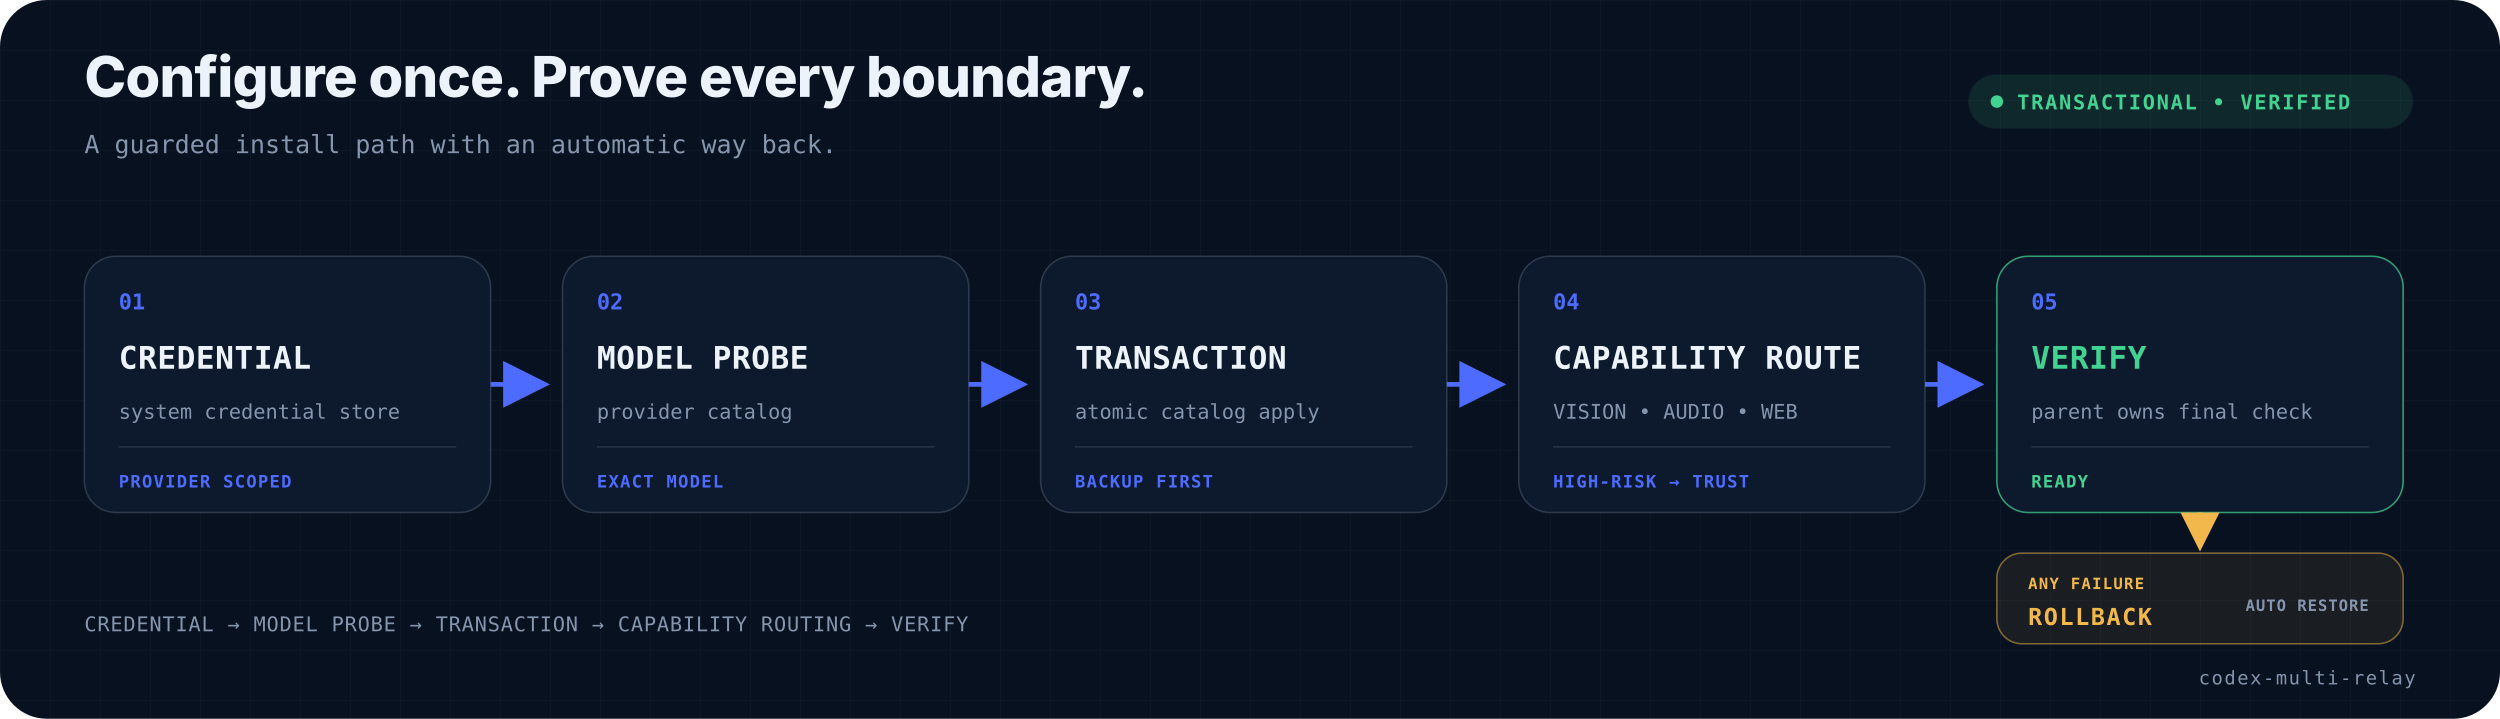
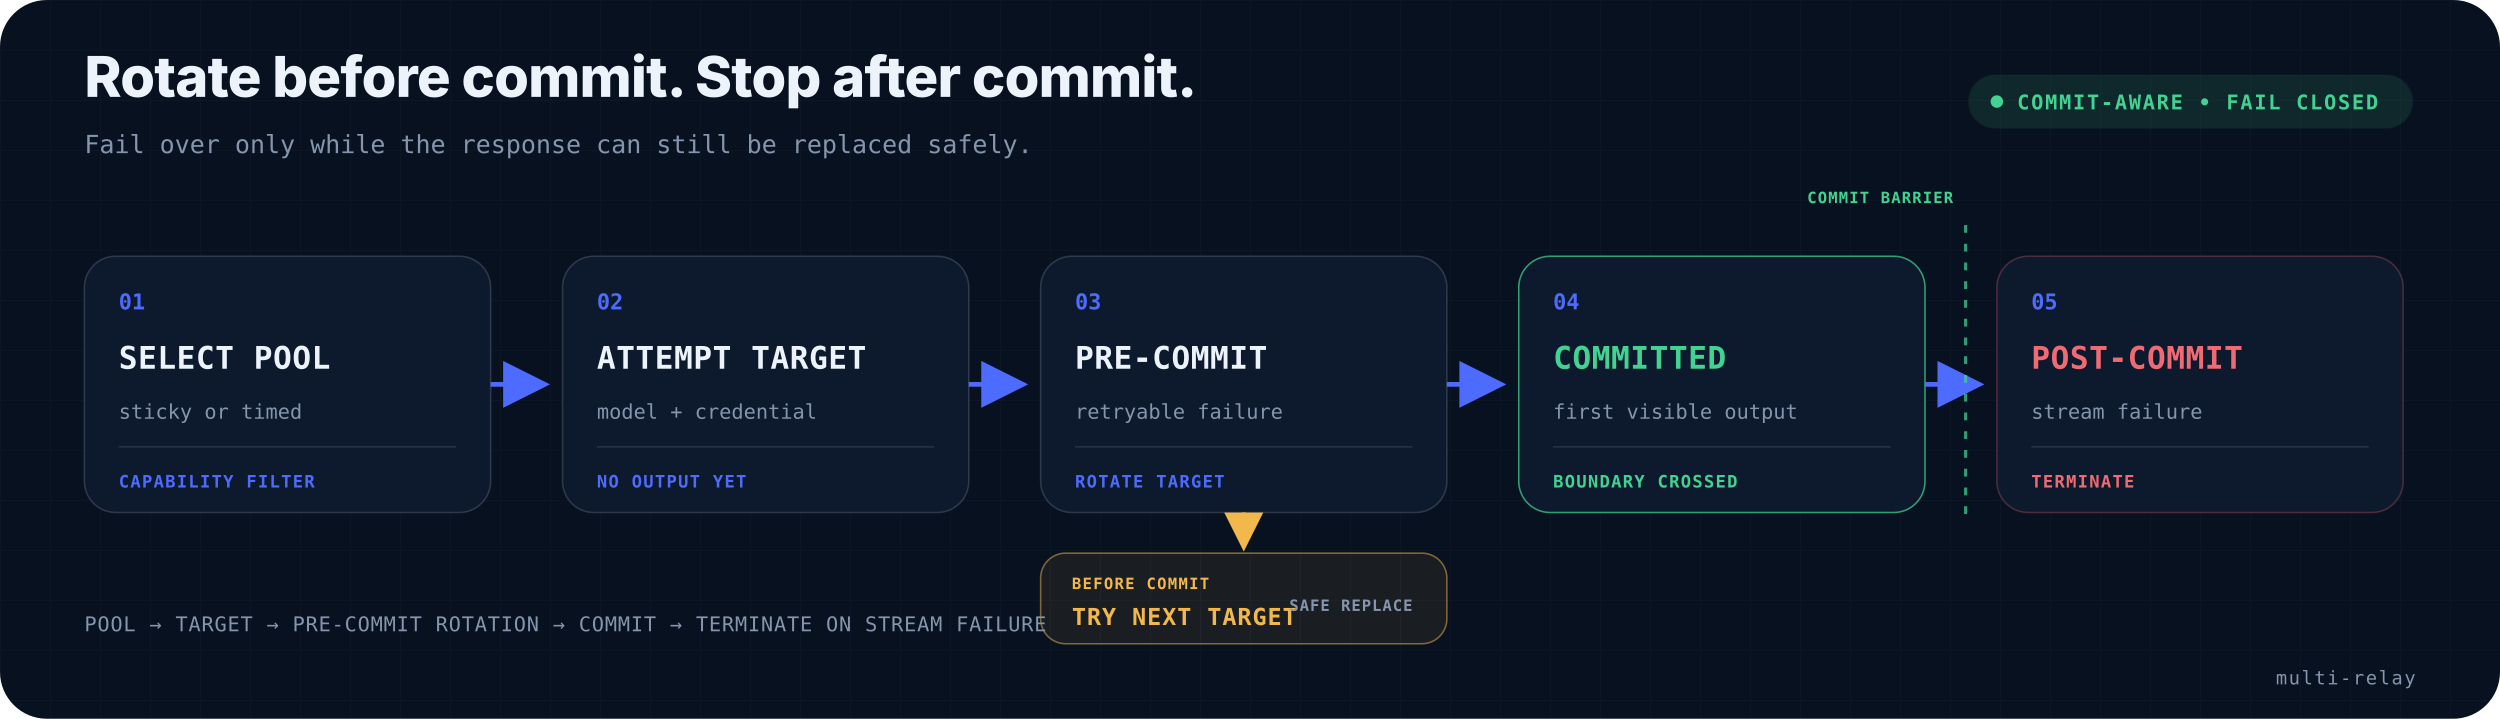
<svg xmlns="http://www.w3.org/2000/svg" width="1600" height="460" viewBox="0 0 1600 460" role="img" aria-labelledby="title desc">
  <defs>
    <pattern id="grid" width="32" height="32" patternUnits="userSpaceOnUse">
      <path d="M32 0H0V32" fill="none" stroke="#8495ad" stroke-width="1" opacity=".05" />
    </pattern>
    <radialGradient id="relayGlow">
      <stop offset="0" stop-color="#4d6bfe" stop-opacity=".10" />
      <stop offset="1" stop-color="#4d6bfe" stop-opacity="0" />
    </radialGradient>
    <marker id="arrowRoute" markerWidth="10" markerHeight="10" refX="8" refY="5" orient="auto" markerUnits="strokeWidth">
      <path d="M0 0L10 5L0 10Z" fill="#4d6bfe" />
    </marker>
    <marker id="arrowMuted" markerWidth="10" markerHeight="10" refX="8" refY="5" orient="auto" markerUnits="strokeWidth">
      <path d="M0 0L10 5L0 10Z" fill="#8495ad" />
    </marker>
    <marker id="arrowWarning" markerWidth="10" markerHeight="10" refX="8" refY="5" orient="auto" markerUnits="strokeWidth">
      <path d="M0 0L10 5L0 10Z" fill="#f2b84b" />
    </marker>
  </defs>
  <rect width="1600" height="460" rx="30" fill="#08111f" />
  <rect width="1600" height="460" rx="30" fill="url(#grid)" />
-   <text x="54" y="62" fill="#edf3fb" font-size="36" font-weight="760" font-family="-apple-system, BlinkMacSystemFont, 'Segoe UI', 'PingFang SC', sans-serif" text-anchor="start" letter-spacing="-0.5">Configure once. Prove every boundary.</text>
-   <text x="54" y="98" fill="#8495ad" font-size="16" font-weight="500" font-family="'Cascadia Mono', 'SFMono-Regular', Consolas, Menlo, monospace" text-anchor="start">A guarded install path with an automatic way back.</text>
+   <text x="54" y="62" fill="#edf3fb" font-size="36" font-weight="760" font-family="-apple-system, BlinkMacSystemFont, 'Segoe UI', 'PingFang SC', sans-serif" text-anchor="start" letter-spacing="-0.5">Rotate before commit. Stop after commit.</text>
+   <text x="54" y="98" fill="#8495ad" font-size="16" font-weight="500" font-family="'Cascadia Mono', 'SFMono-Regular', Consolas, Menlo, monospace" text-anchor="start">Fail over only while the response can still be replaced safely.</text>
  <g transform="translate(1260 48)">
    <rect width="284" height="34" rx="17" fill="#42d392" opacity=".12" stroke="#42d392" stroke-opacity=".45" />
    <circle cx="18" cy="17" r="4" fill="#42d392" />
-     <text x="31" y="22" fill="#42d392" font-size="13" font-weight="700" font-family="'Cascadia Mono', 'SFMono-Regular', Consolas, Menlo, monospace" text-anchor="start" letter-spacing="1.1">TRANSACTIONAL • VERIFIED</text>
+     <text x="31" y="22" fill="#42d392" font-size="13" font-weight="700" font-family="'Cascadia Mono', 'SFMono-Regular', Consolas, Menlo, monospace" text-anchor="start" letter-spacing="1.1">COMMIT-AWARE • FAIL CLOSED</text>
  </g>
  <g transform="translate(54 164)">
    <rect width="260" height="164" rx="20" fill="#0d1a2d" stroke="#8495ad" stroke-opacity=".28" />
    <text x="22" y="34" fill="#4d6bfe" font-size="14" font-weight="760" font-family="'Cascadia Mono', 'SFMono-Regular', Consolas, Menlo, monospace" text-anchor="start">01</text>
-     <text x="22" y="72" fill="#edf3fb" font-size="20" font-weight="740" font-family="'Cascadia Mono', 'SFMono-Regular', Consolas, Menlo, monospace" text-anchor="start" letter-spacing="0.3">CREDENTIAL</text>
-     <text x="22" y="104" fill="#8495ad" font-size="13" font-weight="500" font-family="'Cascadia Mono', 'SFMono-Regular', Consolas, Menlo, monospace" text-anchor="start">system credential store</text>
+     <text x="22" y="72" fill="#edf3fb" font-size="20" font-weight="740" font-family="'Cascadia Mono', 'SFMono-Regular', Consolas, Menlo, monospace" text-anchor="start" letter-spacing="0.3">SELECT POOL</text>
+     <text x="22" y="104" fill="#8495ad" font-size="13" font-weight="500" font-family="'Cascadia Mono', 'SFMono-Regular', Consolas, Menlo, monospace" text-anchor="start">sticky or timed</text>
    <path d="M22 122H238" stroke="#8495ad" stroke-opacity=".20" />
-     <text x="22" y="148" fill="#4d6bfe" font-size="11" font-weight="700" font-family="'Cascadia Mono', 'SFMono-Regular', Consolas, Menlo, monospace" text-anchor="start" letter-spacing="0.8">PROVIDER SCOPED</text>
+     <text x="22" y="148" fill="#4d6bfe" font-size="11" font-weight="700" font-family="'Cascadia Mono', 'SFMono-Regular', Consolas, Menlo, monospace" text-anchor="start" letter-spacing="0.8">CAPABILITY FILTER</text>
  </g>
  <g transform="translate(360 164)">
    <rect width="260" height="164" rx="20" fill="#0d1a2d" stroke="#8495ad" stroke-opacity=".28" />
    <text x="22" y="34" fill="#4d6bfe" font-size="14" font-weight="760" font-family="'Cascadia Mono', 'SFMono-Regular', Consolas, Menlo, monospace" text-anchor="start">02</text>
-     <text x="22" y="72" fill="#edf3fb" font-size="20" font-weight="740" font-family="'Cascadia Mono', 'SFMono-Regular', Consolas, Menlo, monospace" text-anchor="start" letter-spacing="0.3">MODEL PROBE</text>
-     <text x="22" y="104" fill="#8495ad" font-size="13" font-weight="500" font-family="'Cascadia Mono', 'SFMono-Regular', Consolas, Menlo, monospace" text-anchor="start">provider catalog</text>
+     <text x="22" y="72" fill="#edf3fb" font-size="20" font-weight="740" font-family="'Cascadia Mono', 'SFMono-Regular', Consolas, Menlo, monospace" text-anchor="start" letter-spacing="0.3">ATTEMPT TARGET</text>
+     <text x="22" y="104" fill="#8495ad" font-size="13" font-weight="500" font-family="'Cascadia Mono', 'SFMono-Regular', Consolas, Menlo, monospace" text-anchor="start">model + credential</text>
    <path d="M22 122H238" stroke="#8495ad" stroke-opacity=".20" />
-     <text x="22" y="148" fill="#4d6bfe" font-size="11" font-weight="700" font-family="'Cascadia Mono', 'SFMono-Regular', Consolas, Menlo, monospace" text-anchor="start" letter-spacing="0.8">EXACT MODEL</text>
+     <text x="22" y="148" fill="#4d6bfe" font-size="11" font-weight="700" font-family="'Cascadia Mono', 'SFMono-Regular', Consolas, Menlo, monospace" text-anchor="start" letter-spacing="0.8">NO OUTPUT YET</text>
  </g>
  <g transform="translate(666 164)">
    <rect width="260" height="164" rx="20" fill="#0d1a2d" stroke="#8495ad" stroke-opacity=".28" />
    <text x="22" y="34" fill="#4d6bfe" font-size="14" font-weight="760" font-family="'Cascadia Mono', 'SFMono-Regular', Consolas, Menlo, monospace" text-anchor="start">03</text>
-     <text x="22" y="72" fill="#edf3fb" font-size="20" font-weight="740" font-family="'Cascadia Mono', 'SFMono-Regular', Consolas, Menlo, monospace" text-anchor="start" letter-spacing="0.3">TRANSACTION</text>
-     <text x="22" y="104" fill="#8495ad" font-size="13" font-weight="500" font-family="'Cascadia Mono', 'SFMono-Regular', Consolas, Menlo, monospace" text-anchor="start">atomic catalog apply</text>
+     <text x="22" y="72" fill="#edf3fb" font-size="20" font-weight="740" font-family="'Cascadia Mono', 'SFMono-Regular', Consolas, Menlo, monospace" text-anchor="start" letter-spacing="0.3">PRE-COMMIT</text>
+     <text x="22" y="104" fill="#8495ad" font-size="13" font-weight="500" font-family="'Cascadia Mono', 'SFMono-Regular', Consolas, Menlo, monospace" text-anchor="start">retryable failure</text>
    <path d="M22 122H238" stroke="#8495ad" stroke-opacity=".20" />
-     <text x="22" y="148" fill="#4d6bfe" font-size="11" font-weight="700" font-family="'Cascadia Mono', 'SFMono-Regular', Consolas, Menlo, monospace" text-anchor="start" letter-spacing="0.8">BACKUP FIRST</text>
+     <text x="22" y="148" fill="#4d6bfe" font-size="11" font-weight="700" font-family="'Cascadia Mono', 'SFMono-Regular', Consolas, Menlo, monospace" text-anchor="start" letter-spacing="0.8">ROTATE TARGET</text>
  </g>
  <g transform="translate(972 164)">
-     <rect width="260" height="164" rx="20" fill="#0d1a2d" stroke="#8495ad" stroke-opacity=".28" />
+     <rect width="260" height="164" rx="20" fill="#0d1a2d" stroke="#42d392" stroke-opacity=".72" />
    <text x="22" y="34" fill="#4d6bfe" font-size="14" font-weight="760" font-family="'Cascadia Mono', 'SFMono-Regular', Consolas, Menlo, monospace" text-anchor="start">04</text>
-     <text x="22" y="72" fill="#edf3fb" font-size="20" font-weight="740" font-family="'Cascadia Mono', 'SFMono-Regular', Consolas, Menlo, monospace" text-anchor="start" letter-spacing="0.3">CAPABILITY ROUTE</text>
-     <text x="22" y="104" fill="#8495ad" font-size="13" font-weight="500" font-family="'Cascadia Mono', 'SFMono-Regular', Consolas, Menlo, monospace" text-anchor="start">VISION • AUDIO • WEB</text>
+     <text x="22" y="72" fill="#42d392" font-size="20" font-weight="740" font-family="'Cascadia Mono', 'SFMono-Regular', Consolas, Menlo, monospace" text-anchor="start" letter-spacing="0.3">COMMITTED</text>
+     <text x="22" y="104" fill="#8495ad" font-size="13" font-weight="500" font-family="'Cascadia Mono', 'SFMono-Regular', Consolas, Menlo, monospace" text-anchor="start">first visible output</text>
    <path d="M22 122H238" stroke="#8495ad" stroke-opacity=".20" />
-     <text x="22" y="148" fill="#4d6bfe" font-size="11" font-weight="700" font-family="'Cascadia Mono', 'SFMono-Regular', Consolas, Menlo, monospace" text-anchor="start" letter-spacing="0.8">HIGH-RISK → TRUST</text>
+     <text x="22" y="148" fill="#42d392" font-size="11" font-weight="700" font-family="'Cascadia Mono', 'SFMono-Regular', Consolas, Menlo, monospace" text-anchor="start" letter-spacing="0.8">BOUNDARY CROSSED</text>
  </g>
  <g transform="translate(1278 164)">
-     <rect width="260" height="164" rx="20" fill="#0d1a2d" stroke="#42d392" stroke-opacity=".72" />
+     <rect width="260" height="164" rx="20" fill="#0d1a2d" stroke="#ef6a72" stroke-opacity=".28" />
    <text x="22" y="34" fill="#4d6bfe" font-size="14" font-weight="760" font-family="'Cascadia Mono', 'SFMono-Regular', Consolas, Menlo, monospace" text-anchor="start">05</text>
-     <text x="22" y="72" fill="#42d392" font-size="20" font-weight="740" font-family="'Cascadia Mono', 'SFMono-Regular', Consolas, Menlo, monospace" text-anchor="start" letter-spacing="0.3">VERIFY</text>
-     <text x="22" y="104" fill="#8495ad" font-size="13" font-weight="500" font-family="'Cascadia Mono', 'SFMono-Regular', Consolas, Menlo, monospace" text-anchor="start">parent owns final check</text>
+     <text x="22" y="72" fill="#ef6a72" font-size="20" font-weight="740" font-family="'Cascadia Mono', 'SFMono-Regular', Consolas, Menlo, monospace" text-anchor="start" letter-spacing="0.3">POST-COMMIT</text>
+     <text x="22" y="104" fill="#8495ad" font-size="13" font-weight="500" font-family="'Cascadia Mono', 'SFMono-Regular', Consolas, Menlo, monospace" text-anchor="start">stream failure</text>
    <path d="M22 122H238" stroke="#8495ad" stroke-opacity=".20" />
-     <text x="22" y="148" fill="#42d392" font-size="11" font-weight="700" font-family="'Cascadia Mono', 'SFMono-Regular', Consolas, Menlo, monospace" text-anchor="start" letter-spacing="0.8">READY</text>
+     <text x="22" y="148" fill="#ef6a72" font-size="11" font-weight="700" font-family="'Cascadia Mono', 'SFMono-Regular', Consolas, Menlo, monospace" text-anchor="start" letter-spacing="0.8">TERMINATE</text>
  </g>
  <path d="M314 246H346" fill="none" stroke="#4d6bfe" stroke-width="3" marker-end="url(#arrowRoute)" />
  <path d="M620 246H652" fill="none" stroke="#4d6bfe" stroke-width="3" marker-end="url(#arrowRoute)" />
  <path d="M926 246H958" fill="none" stroke="#4d6bfe" stroke-width="3" marker-end="url(#arrowRoute)" />
  <path d="M1232 246H1264" fill="none" stroke="#4d6bfe" stroke-width="3" marker-end="url(#arrowRoute)" />
-   <path data-route="rollback" d="M1408 328V348" fill="none" stroke="#f2b84b" stroke-width="2.5" stroke-dasharray="7 7" marker-end="url(#arrowWarning)" />
-   <g transform="translate(1278 354)" data-component="rollback-card">
+   <path data-route="precommit-rotate" d="M796 328V348" fill="none" stroke="#f2b84b" stroke-width="2.5" stroke-dasharray="7 7" marker-end="url(#arrowWarning)" />
+   <g transform="translate(666 354)" data-component="rotation-card">
    <rect width="260" height="58" rx="16" fill="#f2b84b" fill-opacity=".08" stroke="#f2b84b" stroke-opacity=".50" />
-     <text x="20" y="23" fill="#f2b84b" font-size="10" font-weight="700" font-family="'Cascadia Mono', 'SFMono-Regular', Consolas, Menlo, monospace" text-anchor="start" letter-spacing="0.8">ANY FAILURE</text>
-     <text x="20" y="46" fill="#f2b84b" font-size="15" font-weight="760" font-family="'Cascadia Mono', 'SFMono-Regular', Consolas, Menlo, monospace" text-anchor="start" letter-spacing="1">ROLLBACK</text>
-     <text x="238" y="37" fill="#8495ad" font-size="10" font-weight="700" font-family="'Cascadia Mono', 'SFMono-Regular', Consolas, Menlo, monospace" text-anchor="end" letter-spacing="0.6">AUTO RESTORE</text>
+     <text x="20" y="23" fill="#f2b84b" font-size="10" font-weight="700" font-family="'Cascadia Mono', 'SFMono-Regular', Consolas, Menlo, monospace" text-anchor="start" letter-spacing="0.8">BEFORE COMMIT</text>
+     <text x="20" y="46" fill="#f2b84b" font-size="15" font-weight="760" font-family="'Cascadia Mono', 'SFMono-Regular', Consolas, Menlo, monospace" text-anchor="start" letter-spacing="0.6">TRY NEXT TARGET</text>
+     <text x="238" y="37" fill="#8495ad" font-size="10" font-weight="700" font-family="'Cascadia Mono', 'SFMono-Regular', Consolas, Menlo, monospace" text-anchor="end" letter-spacing="0.6">SAFE REPLACE</text>
  </g>
-   <text x="54" y="404" fill="#8495ad" font-size="13" font-weight="500" font-family="'Cascadia Mono', 'SFMono-Regular', Consolas, Menlo, monospace" text-anchor="start" letter-spacing="0.5">CREDENTIAL → MODEL PROBE → TRANSACTION → CAPABILITY ROUTING → VERIFY</text>
-   <text x="1546" y="438" fill="#8495ad" font-size="12" font-weight="500" font-family="'Cascadia Mono', 'SFMono-Regular', Consolas, Menlo, monospace" text-anchor="end" letter-spacing="1">codex-multi-relay</text>
+   <path data-component="commit-barrier" d="M1258 144V334" stroke="#42d392" stroke-width="2" stroke-dasharray="5 7" opacity=".72" />
+   <text x="1250" y="130" fill="#42d392" font-size="10" font-weight="700" font-family="'Cascadia Mono', 'SFMono-Regular', Consolas, Menlo, monospace" text-anchor="end" letter-spacing="0.7">COMMIT BARRIER</text>
+   <text x="54" y="404" fill="#8495ad" font-size="13" font-weight="500" font-family="'Cascadia Mono', 'SFMono-Regular', Consolas, Menlo, monospace" text-anchor="start" letter-spacing="0.5">POOL → TARGET → PRE-COMMIT ROTATION → COMMIT → TERMINATE ON STREAM FAILURE</text>
+   <text x="1546" y="438" fill="#8495ad" font-size="12" font-weight="500" font-family="'Cascadia Mono', 'SFMono-Regular', Consolas, Menlo, monospace" text-anchor="end" letter-spacing="1">multi-relay</text>
</svg>
